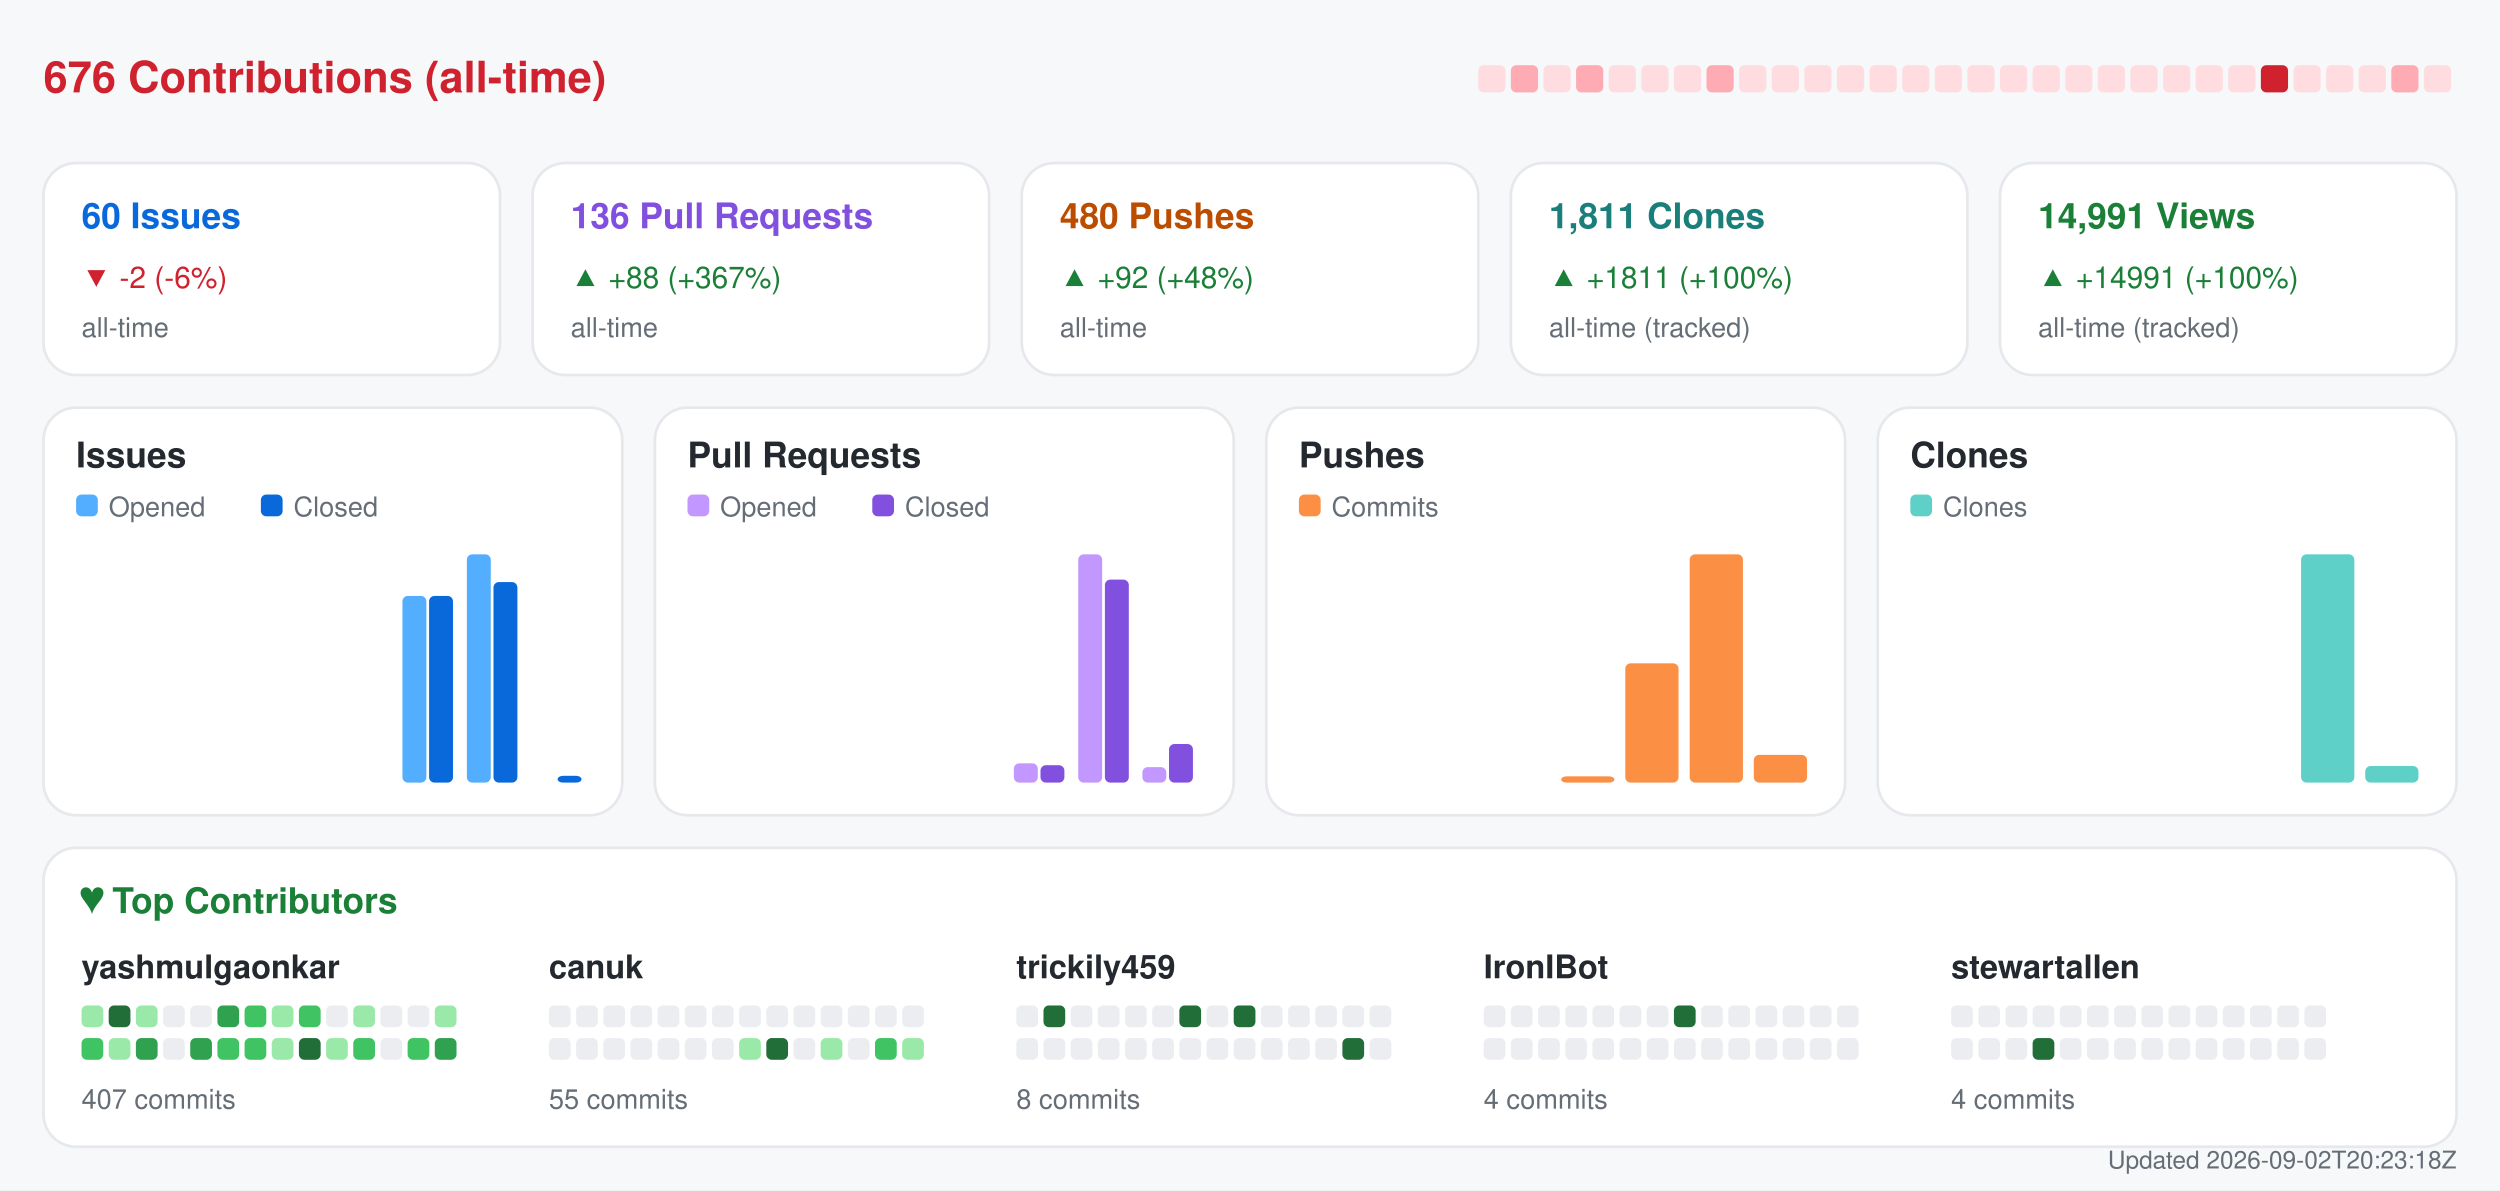
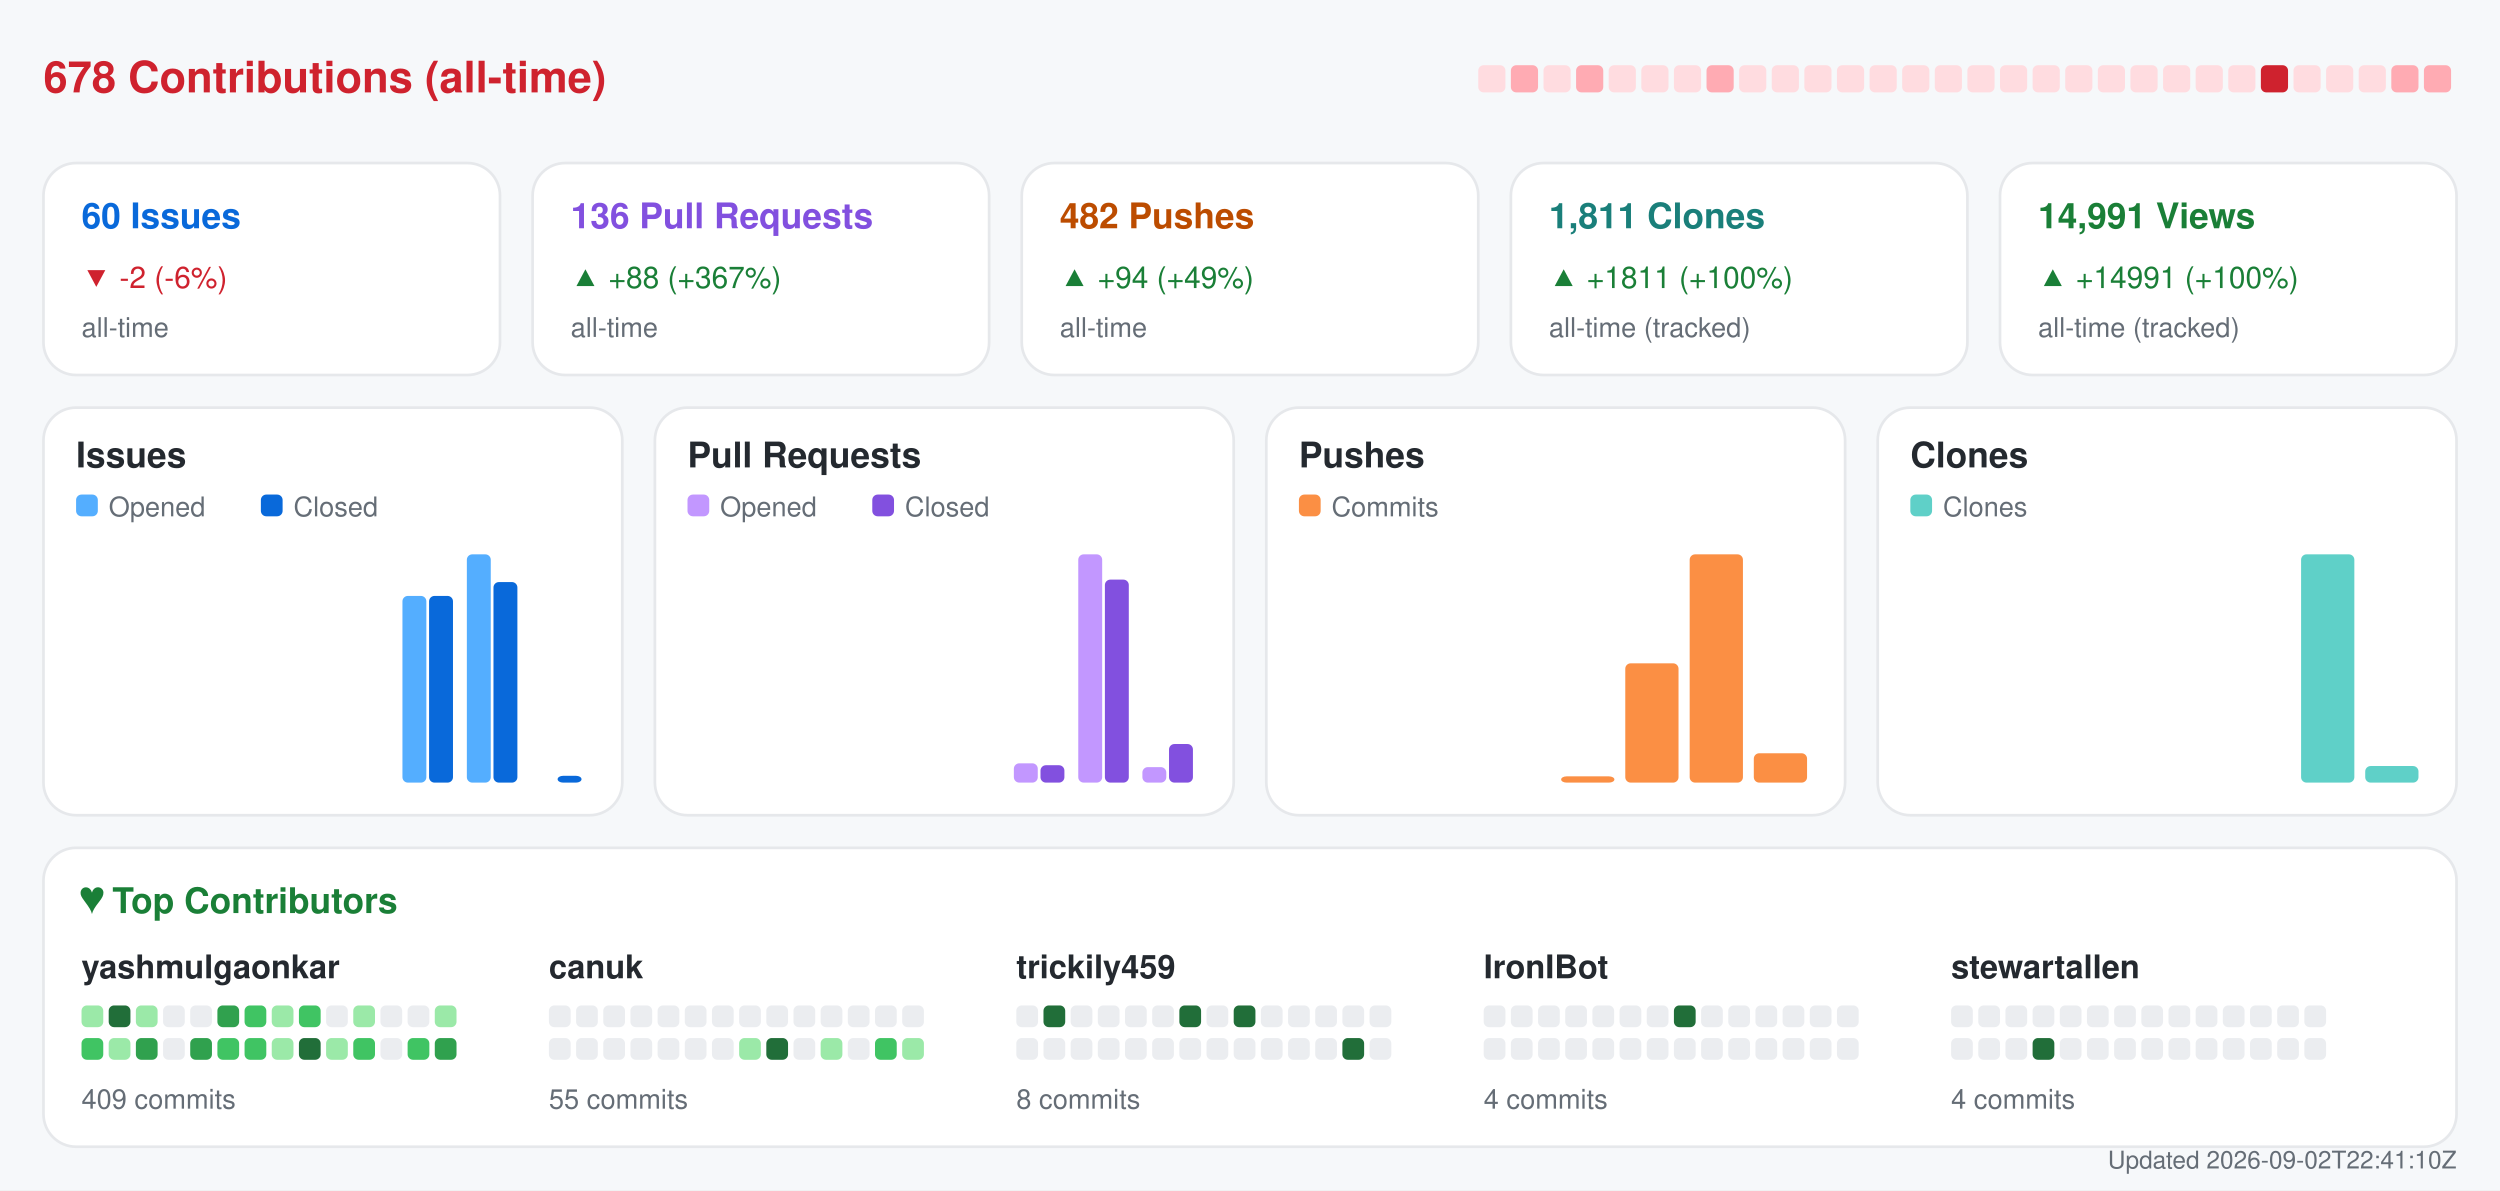
<svg xmlns="http://www.w3.org/2000/svg" width="920" height="438" viewBox="0 0 920 438" role="img" aria-label="Repository analytics for yashmulgaonkar/FlightScnr_Pi">
  <rect x="0.0" y="0.0" width="920.0" height="438.0" rx="0" fill="#f6f8fa" />
-   <text x="16.0" y="34.0" fill="#cf222e" font-size="16" font-family="-apple-system,BlinkMacSystemFont,Segoe UI,Helvetica,Arial,sans-serif" font-weight="600" text-anchor="start">676 Contributions (all-time)</text>
+   <text x="16.0" y="34.0" fill="#cf222e" font-size="16" font-family="-apple-system,BlinkMacSystemFont,Segoe UI,Helvetica,Arial,sans-serif" font-weight="600" text-anchor="start">678 Contributions (all-time)</text>
  <rect x="544.0" y="24.0" width="10.0" height="10.0" rx="2" fill="#ffdce0" />
  <rect x="556.0" y="24.0" width="10.0" height="10.0" rx="2" fill="#ffabb3" />
  <rect x="568.0" y="24.0" width="10.0" height="10.0" rx="2" fill="#ffdce0" />
  <rect x="580.0" y="24.0" width="10.0" height="10.0" rx="2" fill="#ffabb3" />
  <rect x="592.0" y="24.0" width="10.0" height="10.0" rx="2" fill="#ffdce0" />
  <rect x="604.0" y="24.0" width="10.0" height="10.0" rx="2" fill="#ffdce0" />
  <rect x="616.0" y="24.0" width="10.0" height="10.0" rx="2" fill="#ffdce0" />
  <rect x="628.0" y="24.0" width="10.0" height="10.0" rx="2" fill="#ffabb3" />
  <rect x="640.0" y="24.0" width="10.0" height="10.0" rx="2" fill="#ffdce0" />
  <rect x="652.0" y="24.0" width="10.0" height="10.0" rx="2" fill="#ffdce0" />
  <rect x="664.0" y="24.0" width="10.0" height="10.0" rx="2" fill="#ffdce0" />
  <rect x="676.0" y="24.0" width="10.0" height="10.0" rx="2" fill="#ffdce0" />
  <rect x="688.0" y="24.0" width="10.0" height="10.0" rx="2" fill="#ffdce0" />
  <rect x="700.0" y="24.0" width="10.0" height="10.0" rx="2" fill="#ffdce0" />
  <rect x="712.0" y="24.0" width="10.0" height="10.0" rx="2" fill="#ffdce0" />
  <rect x="724.0" y="24.0" width="10.0" height="10.0" rx="2" fill="#ffdce0" />
  <rect x="736.0" y="24.0" width="10.0" height="10.0" rx="2" fill="#ffdce0" />
  <rect x="748.0" y="24.0" width="10.0" height="10.0" rx="2" fill="#ffdce0" />
  <rect x="760.0" y="24.0" width="10.0" height="10.0" rx="2" fill="#ffdce0" />
  <rect x="772.0" y="24.0" width="10.0" height="10.0" rx="2" fill="#ffdce0" />
  <rect x="784.0" y="24.0" width="10.0" height="10.0" rx="2" fill="#ffdce0" />
  <rect x="796.0" y="24.0" width="10.0" height="10.0" rx="2" fill="#ffdce0" />
  <rect x="808.0" y="24.0" width="10.0" height="10.0" rx="2" fill="#ffdce0" />
  <rect x="820.0" y="24.0" width="10.0" height="10.0" rx="2" fill="#ffdce0" />
  <rect x="832.0" y="24.0" width="10.0" height="10.0" rx="2" fill="#cf222e" />
  <rect x="844.0" y="24.0" width="10.0" height="10.0" rx="2" fill="#ffdce0" />
  <rect x="856.0" y="24.0" width="10.0" height="10.0" rx="2" fill="#ffdce0" />
  <rect x="868.0" y="24.0" width="10.0" height="10.0" rx="2" fill="#ffdce0" />
  <rect x="880.0" y="24.0" width="10.0" height="10.0" rx="2" fill="#ffabb3" />
-   <rect x="892.0" y="24.0" width="10.0" height="10.0" rx="2" fill="#ffdce0" />
+   <rect x="892.0" y="24.0" width="10.0" height="10.0" rx="2" fill="#ffabb3" />
  <rect x="16.0" y="60.0" width="168.0" height="78.0" rx="12" fill="#ffffff" stroke="#e6e8eb" />
  <text x="30.0" y="84.0" fill="#0969da" font-size="13" font-family="-apple-system,BlinkMacSystemFont,Segoe UI,Helvetica,Arial,sans-serif" font-weight="600" text-anchor="start">60 Issues</text>
  <text x="30.0" y="106.0" fill="#cf222e" font-size="11" font-family="-apple-system,BlinkMacSystemFont,Segoe UI,Helvetica,Arial,sans-serif" font-weight="400" text-anchor="start">▼ -2 (-6%)</text>
  <text x="30.0" y="124.0" fill="#656d76" font-size="10" font-family="-apple-system,BlinkMacSystemFont,Segoe UI,Helvetica,Arial,sans-serif" font-weight="400" text-anchor="start">all-time</text>
  <rect x="196.0" y="60.0" width="168.0" height="78.0" rx="12" fill="#ffffff" stroke="#e6e8eb" />
  <text x="210.0" y="84.0" fill="#8250df" font-size="13" font-family="-apple-system,BlinkMacSystemFont,Segoe UI,Helvetica,Arial,sans-serif" font-weight="600" text-anchor="start">136 Pull Requests</text>
  <text x="210.0" y="106.0" fill="#1a7f37" font-size="11" font-family="-apple-system,BlinkMacSystemFont,Segoe UI,Helvetica,Arial,sans-serif" font-weight="400" text-anchor="start">▲ +88 (+367%)</text>
  <text x="210.0" y="124.0" fill="#656d76" font-size="10" font-family="-apple-system,BlinkMacSystemFont,Segoe UI,Helvetica,Arial,sans-serif" font-weight="400" text-anchor="start">all-time</text>
  <rect x="376.0" y="60.0" width="168.0" height="78.0" rx="12" fill="#ffffff" stroke="#e6e8eb" />
-   <text x="390.0" y="84.0" fill="#bc4c00" font-size="13" font-family="-apple-system,BlinkMacSystemFont,Segoe UI,Helvetica,Arial,sans-serif" font-weight="600" text-anchor="start">480 Pushes</text>
-   <text x="390.0" y="106.0" fill="#1a7f37" font-size="11" font-family="-apple-system,BlinkMacSystemFont,Segoe UI,Helvetica,Arial,sans-serif" font-weight="400" text-anchor="start">▲ +92 (+48%)</text>
+   <text x="390.0" y="84.0" fill="#bc4c00" font-size="13" font-family="-apple-system,BlinkMacSystemFont,Segoe UI,Helvetica,Arial,sans-serif" font-weight="600" text-anchor="start">482 Pushes</text>
+   <text x="390.0" y="106.0" fill="#1a7f37" font-size="11" font-family="-apple-system,BlinkMacSystemFont,Segoe UI,Helvetica,Arial,sans-serif" font-weight="400" text-anchor="start">▲ +94 (+49%)</text>
  <text x="390.0" y="124.0" fill="#656d76" font-size="10" font-family="-apple-system,BlinkMacSystemFont,Segoe UI,Helvetica,Arial,sans-serif" font-weight="400" text-anchor="start">all-time</text>
  <rect x="556.0" y="60.0" width="168.0" height="78.0" rx="12" fill="#ffffff" stroke="#e6e8eb" />
  <text x="570.0" y="84.0" fill="#1a7f7a" font-size="13" font-family="-apple-system,BlinkMacSystemFont,Segoe UI,Helvetica,Arial,sans-serif" font-weight="600" text-anchor="start">1,811 Clones</text>
  <text x="570.0" y="106.0" fill="#1a7f37" font-size="11" font-family="-apple-system,BlinkMacSystemFont,Segoe UI,Helvetica,Arial,sans-serif" font-weight="400" text-anchor="start">▲ +1811 (+100%)</text>
  <text x="570.0" y="124.0" fill="#656d76" font-size="10" font-family="-apple-system,BlinkMacSystemFont,Segoe UI,Helvetica,Arial,sans-serif" font-weight="400" text-anchor="start">all-time (tracked)</text>
  <rect x="736.0" y="60.0" width="168.0" height="78.0" rx="12" fill="#ffffff" stroke="#e6e8eb" />
  <text x="750.0" y="84.0" fill="#1a7f37" font-size="13" font-family="-apple-system,BlinkMacSystemFont,Segoe UI,Helvetica,Arial,sans-serif" font-weight="600" text-anchor="start">14,991 Views</text>
  <text x="750.0" y="106.0" fill="#1a7f37" font-size="11" font-family="-apple-system,BlinkMacSystemFont,Segoe UI,Helvetica,Arial,sans-serif" font-weight="400" text-anchor="start">▲ +14991 (+100%)</text>
  <text x="750.0" y="124.0" fill="#656d76" font-size="10" font-family="-apple-system,BlinkMacSystemFont,Segoe UI,Helvetica,Arial,sans-serif" font-weight="400" text-anchor="start">all-time (tracked)</text>
  <rect x="16.0" y="150.0" width="213.0" height="150.0" rx="12" fill="#ffffff" stroke="#e6e8eb" />
  <text x="28.0" y="172.0" fill="#24292f" font-size="13" font-family="-apple-system,BlinkMacSystemFont,Segoe UI,Helvetica,Arial,sans-serif" font-weight="600" text-anchor="start">Issues</text>
  <rect x="28.0" y="182.0" width="8.0" height="8.0" rx="2" fill="#54aeff" />
  <text x="40.0" y="190.0" fill="#656d76" font-size="10" font-family="-apple-system,BlinkMacSystemFont,Segoe UI,Helvetica,Arial,sans-serif" font-weight="400" text-anchor="start">Opened</text>
  <rect x="96.0" y="182.0" width="8.0" height="8.0" rx="2" fill="#0969da" />
  <text x="108.0" y="190.0" fill="#656d76" font-size="10" font-family="-apple-system,BlinkMacSystemFont,Segoe UI,Helvetica,Arial,sans-serif" font-weight="400" text-anchor="start">Closed</text>
  <rect x="30.0" y="288.0" width="8.8" height="0.0" rx="2" fill="#54aeff" />
  <rect x="39.8" y="288.0" width="8.8" height="0.0" rx="2" fill="#0969da" />
  <rect x="53.6" y="288.0" width="8.8" height="0.0" rx="2" fill="#54aeff" />
  <rect x="63.4" y="288.0" width="8.8" height="0.0" rx="2" fill="#0969da" />
  <rect x="77.2" y="288.0" width="8.8" height="0.0" rx="2" fill="#54aeff" />
  <rect x="87.1" y="288.0" width="8.8" height="0.0" rx="2" fill="#0969da" />
  <rect x="100.9" y="288.0" width="8.8" height="0.0" rx="2" fill="#54aeff" />
  <rect x="110.7" y="288.0" width="8.8" height="0.0" rx="2" fill="#0969da" />
  <rect x="124.5" y="288.0" width="8.8" height="0.0" rx="2" fill="#54aeff" />
  <rect x="134.3" y="288.0" width="8.8" height="0.0" rx="2" fill="#0969da" />
  <rect x="148.1" y="219.3" width="8.8" height="68.7" rx="2" fill="#54aeff" />
  <rect x="157.9" y="219.3" width="8.8" height="68.7" rx="2" fill="#0969da" />
  <rect x="171.8" y="204.0" width="8.8" height="84.0" rx="2" fill="#54aeff" />
  <rect x="181.6" y="214.2" width="8.8" height="73.8" rx="2" fill="#0969da" />
  <rect x="195.4" y="288.0" width="8.8" height="0.0" rx="2" fill="#54aeff" />
  <rect x="205.2" y="285.5" width="8.8" height="2.5" rx="2" fill="#0969da" />
  <rect x="241.0" y="150.0" width="213.0" height="150.0" rx="12" fill="#ffffff" stroke="#e6e8eb" />
  <text x="253.0" y="172.0" fill="#24292f" font-size="13" font-family="-apple-system,BlinkMacSystemFont,Segoe UI,Helvetica,Arial,sans-serif" font-weight="600" text-anchor="start">Pull Requests</text>
  <rect x="253.0" y="182.0" width="8.0" height="8.0" rx="2" fill="#c297ff" />
  <text x="265.0" y="190.0" fill="#656d76" font-size="10" font-family="-apple-system,BlinkMacSystemFont,Segoe UI,Helvetica,Arial,sans-serif" font-weight="400" text-anchor="start">Opened</text>
  <rect x="321.0" y="182.0" width="8.0" height="8.0" rx="2" fill="#8250df" />
  <text x="333.0" y="190.0" fill="#656d76" font-size="10" font-family="-apple-system,BlinkMacSystemFont,Segoe UI,Helvetica,Arial,sans-serif" font-weight="400" text-anchor="start">Closed</text>
  <rect x="255.0" y="288.0" width="8.8" height="0.0" rx="2" fill="#c297ff" />
  <rect x="264.8" y="288.0" width="8.8" height="0.0" rx="2" fill="#8250df" />
  <rect x="278.6" y="288.0" width="8.8" height="0.0" rx="2" fill="#c297ff" />
  <rect x="288.4" y="288.0" width="8.8" height="0.0" rx="2" fill="#8250df" />
  <rect x="302.2" y="288.0" width="8.8" height="0.0" rx="2" fill="#c297ff" />
  <rect x="312.1" y="288.0" width="8.8" height="0.0" rx="2" fill="#8250df" />
  <rect x="325.9" y="288.0" width="8.8" height="0.0" rx="2" fill="#c297ff" />
  <rect x="335.7" y="288.0" width="8.8" height="0.0" rx="2" fill="#8250df" />
  <rect x="349.5" y="288.0" width="8.8" height="0.0" rx="2" fill="#c297ff" />
  <rect x="359.3" y="288.0" width="8.8" height="0.0" rx="2" fill="#8250df" />
  <rect x="373.1" y="280.9" width="8.8" height="7.1" rx="2" fill="#c297ff" />
  <rect x="382.9" y="281.6" width="8.8" height="6.4" rx="2" fill="#8250df" />
  <rect x="396.8" y="204.0" width="8.8" height="84.0" rx="2" fill="#c297ff" />
  <rect x="406.6" y="213.3" width="8.8" height="74.7" rx="2" fill="#8250df" />
  <rect x="420.4" y="282.3" width="8.8" height="5.7" rx="2" fill="#c297ff" />
  <rect x="430.2" y="273.8" width="8.8" height="14.2" rx="2" fill="#8250df" />
  <rect x="466.0" y="150.0" width="213.0" height="150.0" rx="12" fill="#ffffff" stroke="#e6e8eb" />
  <text x="478.0" y="172.0" fill="#24292f" font-size="13" font-family="-apple-system,BlinkMacSystemFont,Segoe UI,Helvetica,Arial,sans-serif" font-weight="600" text-anchor="start">Pushes</text>
  <rect x="478.0" y="182.0" width="8.0" height="8.0" rx="2" fill="#fb8f44" />
  <text x="490.0" y="190.0" fill="#656d76" font-size="10" font-family="-apple-system,BlinkMacSystemFont,Segoe UI,Helvetica,Arial,sans-serif" font-weight="400" text-anchor="start">Commits</text>
  <rect x="480.0" y="288.0" width="19.6" height="0.0" rx="2" fill="#fb8f44" />
  <rect x="503.6" y="288.0" width="19.6" height="0.0" rx="2" fill="#fb8f44" />
  <rect x="527.2" y="288.0" width="19.6" height="0.0" rx="2" fill="#fb8f44" />
  <rect x="550.9" y="288.0" width="19.6" height="0.0" rx="2" fill="#fb8f44" />
  <rect x="574.5" y="285.7" width="19.6" height="2.3" rx="2" fill="#fb8f44" />
  <rect x="598.1" y="244.1" width="19.6" height="43.9" rx="2" fill="#fb8f44" />
  <rect x="621.8" y="204.0" width="19.6" height="84.0" rx="2" fill="#fb8f44" />
-   <rect x="645.4" y="277.8" width="19.6" height="10.2" rx="2" fill="#fb8f44" />
+   <rect x="645.4" y="277.2" width="19.6" height="10.8" rx="2" fill="#fb8f44" />
  <rect x="691.0" y="150.0" width="213.0" height="150.0" rx="12" fill="#ffffff" stroke="#e6e8eb" />
  <text x="703.0" y="172.0" fill="#24292f" font-size="13" font-family="-apple-system,BlinkMacSystemFont,Segoe UI,Helvetica,Arial,sans-serif" font-weight="600" text-anchor="start">Clones</text>
  <rect x="703.0" y="182.0" width="8.0" height="8.0" rx="2" fill="#5fd0c8" />
  <text x="715.0" y="190.0" fill="#656d76" font-size="10" font-family="-apple-system,BlinkMacSystemFont,Segoe UI,Helvetica,Arial,sans-serif" font-weight="400" text-anchor="start">Clones</text>
  <rect x="705.0" y="288.0" width="19.6" height="0.0" rx="2" fill="#5fd0c8" />
  <rect x="728.6" y="288.0" width="19.6" height="0.0" rx="2" fill="#5fd0c8" />
  <rect x="752.2" y="288.0" width="19.6" height="0.0" rx="2" fill="#5fd0c8" />
  <rect x="775.9" y="288.0" width="19.6" height="0.0" rx="2" fill="#5fd0c8" />
  <rect x="799.5" y="288.0" width="19.6" height="0.0" rx="2" fill="#5fd0c8" />
  <rect x="823.1" y="288.0" width="19.6" height="0.0" rx="2" fill="#5fd0c8" />
  <rect x="846.8" y="204.0" width="19.6" height="84.0" rx="2" fill="#5fd0c8" />
  <rect x="870.4" y="281.9" width="19.6" height="6.1" rx="2" fill="#5fd0c8" />
  <rect x="16.0" y="312.0" width="888.0" height="110.0" rx="12" fill="#ffffff" stroke="#e6e8eb" />
  <text x="30.0" y="336.0" fill="#1a7f37" font-size="13" font-family="-apple-system,BlinkMacSystemFont,Segoe UI,Helvetica,Arial,sans-serif" font-weight="600" text-anchor="start">♥  Top Contributors</text>
  <text x="30.0" y="360.0" fill="#24292f" font-size="12" font-family="-apple-system,BlinkMacSystemFont,Segoe UI,Helvetica,Arial,sans-serif" font-weight="600" text-anchor="start">yashmulgaonkar</text>
  <rect x="30.0" y="370.0" width="8.0" height="8.0" rx="2" fill="#9be9a8" />
  <rect x="40.0" y="370.0" width="8.0" height="8.0" rx="2" fill="#216e39" />
  <rect x="50.0" y="370.0" width="8.0" height="8.0" rx="2" fill="#9be9a8" />
  <rect x="60.0" y="370.0" width="8.0" height="8.0" rx="2" fill="#ebedf0" />
  <rect x="70.0" y="370.0" width="8.0" height="8.0" rx="2" fill="#ebedf0" />
  <rect x="80.0" y="370.0" width="8.0" height="8.0" rx="2" fill="#30a14e" />
  <rect x="90.0" y="370.0" width="8.0" height="8.0" rx="2" fill="#40c463" />
  <rect x="100.0" y="370.0" width="8.0" height="8.0" rx="2" fill="#9be9a8" />
  <rect x="110.0" y="370.0" width="8.0" height="8.0" rx="2" fill="#40c463" />
  <rect x="120.0" y="370.0" width="8.0" height="8.0" rx="2" fill="#ebedf0" />
  <rect x="130.0" y="370.0" width="8.0" height="8.0" rx="2" fill="#9be9a8" />
  <rect x="140.0" y="370.0" width="8.0" height="8.0" rx="2" fill="#ebedf0" />
  <rect x="150.0" y="370.0" width="8.0" height="8.0" rx="2" fill="#ebedf0" />
  <rect x="160.0" y="370.0" width="8.0" height="8.0" rx="2" fill="#9be9a8" />
  <rect x="30.0" y="382.0" width="8.0" height="8.0" rx="2" fill="#40c463" />
  <rect x="40.0" y="382.0" width="8.0" height="8.0" rx="2" fill="#9be9a8" />
  <rect x="50.0" y="382.0" width="8.0" height="8.0" rx="2" fill="#30a14e" />
  <rect x="60.0" y="382.0" width="8.0" height="8.0" rx="2" fill="#ebedf0" />
  <rect x="70.0" y="382.0" width="8.0" height="8.0" rx="2" fill="#30a14e" />
  <rect x="80.0" y="382.0" width="8.0" height="8.0" rx="2" fill="#40c463" />
  <rect x="90.0" y="382.0" width="8.0" height="8.0" rx="2" fill="#40c463" />
  <rect x="100.0" y="382.0" width="8.0" height="8.0" rx="2" fill="#9be9a8" />
  <rect x="110.0" y="382.0" width="8.0" height="8.0" rx="2" fill="#216e39" />
  <rect x="120.0" y="382.0" width="8.0" height="8.0" rx="2" fill="#9be9a8" />
  <rect x="130.0" y="382.0" width="8.0" height="8.0" rx="2" fill="#40c463" />
  <rect x="140.0" y="382.0" width="8.0" height="8.0" rx="2" fill="#ebedf0" />
  <rect x="150.0" y="382.0" width="8.0" height="8.0" rx="2" fill="#40c463" />
  <rect x="160.0" y="382.0" width="8.0" height="8.0" rx="2" fill="#30a14e" />
-   <text x="30.0" y="408.0" fill="#656d76" font-size="10" font-family="-apple-system,BlinkMacSystemFont,Segoe UI,Helvetica,Arial,sans-serif" font-weight="400" text-anchor="start">407 commits</text>
+   <text x="30.0" y="408.0" fill="#656d76" font-size="10" font-family="-apple-system,BlinkMacSystemFont,Segoe UI,Helvetica,Arial,sans-serif" font-weight="400" text-anchor="start">409 commits</text>
  <text x="202.0" y="360.0" fill="#24292f" font-size="12" font-family="-apple-system,BlinkMacSystemFont,Segoe UI,Helvetica,Arial,sans-serif" font-weight="600" text-anchor="start">canuk</text>
  <rect x="202.0" y="370.0" width="8.0" height="8.0" rx="2" fill="#ebedf0" />
  <rect x="212.0" y="370.0" width="8.0" height="8.0" rx="2" fill="#ebedf0" />
  <rect x="222.0" y="370.0" width="8.0" height="8.0" rx="2" fill="#ebedf0" />
  <rect x="232.0" y="370.0" width="8.0" height="8.0" rx="2" fill="#ebedf0" />
  <rect x="242.0" y="370.0" width="8.0" height="8.0" rx="2" fill="#ebedf0" />
  <rect x="252.0" y="370.0" width="8.0" height="8.0" rx="2" fill="#ebedf0" />
  <rect x="262.0" y="370.0" width="8.0" height="8.0" rx="2" fill="#ebedf0" />
  <rect x="272.0" y="370.0" width="8.0" height="8.0" rx="2" fill="#ebedf0" />
  <rect x="282.0" y="370.0" width="8.0" height="8.0" rx="2" fill="#ebedf0" />
  <rect x="292.0" y="370.0" width="8.0" height="8.0" rx="2" fill="#ebedf0" />
  <rect x="302.0" y="370.0" width="8.0" height="8.0" rx="2" fill="#ebedf0" />
  <rect x="312.0" y="370.0" width="8.0" height="8.0" rx="2" fill="#ebedf0" />
  <rect x="322.0" y="370.0" width="8.0" height="8.0" rx="2" fill="#ebedf0" />
  <rect x="332.0" y="370.0" width="8.0" height="8.0" rx="2" fill="#ebedf0" />
  <rect x="202.0" y="382.0" width="8.0" height="8.0" rx="2" fill="#ebedf0" />
  <rect x="212.0" y="382.0" width="8.0" height="8.0" rx="2" fill="#ebedf0" />
  <rect x="222.0" y="382.0" width="8.0" height="8.0" rx="2" fill="#ebedf0" />
  <rect x="232.0" y="382.0" width="8.0" height="8.0" rx="2" fill="#ebedf0" />
  <rect x="242.0" y="382.0" width="8.0" height="8.0" rx="2" fill="#ebedf0" />
  <rect x="252.0" y="382.0" width="8.0" height="8.0" rx="2" fill="#ebedf0" />
  <rect x="262.0" y="382.0" width="8.0" height="8.0" rx="2" fill="#ebedf0" />
  <rect x="272.0" y="382.0" width="8.0" height="8.0" rx="2" fill="#9be9a8" />
  <rect x="282.0" y="382.0" width="8.0" height="8.0" rx="2" fill="#216e39" />
  <rect x="292.0" y="382.0" width="8.0" height="8.0" rx="2" fill="#ebedf0" />
  <rect x="302.0" y="382.0" width="8.0" height="8.0" rx="2" fill="#9be9a8" />
  <rect x="312.0" y="382.0" width="8.0" height="8.0" rx="2" fill="#ebedf0" />
  <rect x="322.0" y="382.0" width="8.0" height="8.0" rx="2" fill="#40c463" />
  <rect x="332.0" y="382.0" width="8.0" height="8.0" rx="2" fill="#9be9a8" />
  <text x="202.0" y="408.0" fill="#656d76" font-size="10" font-family="-apple-system,BlinkMacSystemFont,Segoe UI,Helvetica,Arial,sans-serif" font-weight="400" text-anchor="start">55 commits</text>
  <text x="374.0" y="360.0" fill="#24292f" font-size="12" font-family="-apple-system,BlinkMacSystemFont,Segoe UI,Helvetica,Arial,sans-serif" font-weight="600" text-anchor="start">trickily459</text>
  <rect x="374.0" y="370.0" width="8.0" height="8.0" rx="2" fill="#ebedf0" />
  <rect x="384.0" y="370.0" width="8.0" height="8.0" rx="2" fill="#216e39" />
  <rect x="394.0" y="370.0" width="8.0" height="8.0" rx="2" fill="#ebedf0" />
  <rect x="404.0" y="370.0" width="8.0" height="8.0" rx="2" fill="#ebedf0" />
  <rect x="414.0" y="370.0" width="8.0" height="8.0" rx="2" fill="#ebedf0" />
  <rect x="424.0" y="370.0" width="8.0" height="8.0" rx="2" fill="#ebedf0" />
  <rect x="434.0" y="370.0" width="8.0" height="8.0" rx="2" fill="#216e39" />
  <rect x="444.0" y="370.0" width="8.0" height="8.0" rx="2" fill="#ebedf0" />
  <rect x="454.0" y="370.0" width="8.0" height="8.0" rx="2" fill="#216e39" />
  <rect x="464.0" y="370.0" width="8.0" height="8.0" rx="2" fill="#ebedf0" />
  <rect x="474.0" y="370.0" width="8.0" height="8.0" rx="2" fill="#ebedf0" />
  <rect x="484.0" y="370.0" width="8.0" height="8.0" rx="2" fill="#ebedf0" />
  <rect x="494.0" y="370.0" width="8.0" height="8.0" rx="2" fill="#ebedf0" />
  <rect x="504.0" y="370.0" width="8.0" height="8.0" rx="2" fill="#ebedf0" />
  <rect x="374.0" y="382.0" width="8.0" height="8.0" rx="2" fill="#ebedf0" />
  <rect x="384.0" y="382.0" width="8.0" height="8.0" rx="2" fill="#ebedf0" />
  <rect x="394.0" y="382.0" width="8.0" height="8.0" rx="2" fill="#ebedf0" />
  <rect x="404.0" y="382.0" width="8.0" height="8.0" rx="2" fill="#ebedf0" />
  <rect x="414.0" y="382.0" width="8.0" height="8.0" rx="2" fill="#ebedf0" />
  <rect x="424.0" y="382.0" width="8.0" height="8.0" rx="2" fill="#ebedf0" />
  <rect x="434.0" y="382.0" width="8.0" height="8.0" rx="2" fill="#ebedf0" />
  <rect x="444.0" y="382.0" width="8.0" height="8.0" rx="2" fill="#ebedf0" />
  <rect x="454.0" y="382.0" width="8.0" height="8.0" rx="2" fill="#ebedf0" />
  <rect x="464.0" y="382.0" width="8.0" height="8.0" rx="2" fill="#ebedf0" />
  <rect x="474.0" y="382.0" width="8.0" height="8.0" rx="2" fill="#ebedf0" />
  <rect x="484.0" y="382.0" width="8.0" height="8.0" rx="2" fill="#ebedf0" />
  <rect x="494.0" y="382.0" width="8.0" height="8.0" rx="2" fill="#216e39" />
  <rect x="504.0" y="382.0" width="8.0" height="8.0" rx="2" fill="#ebedf0" />
  <text x="374.0" y="408.0" fill="#656d76" font-size="10" font-family="-apple-system,BlinkMacSystemFont,Segoe UI,Helvetica,Arial,sans-serif" font-weight="400" text-anchor="start">8 commits</text>
  <text x="546.0" y="360.0" fill="#24292f" font-size="12" font-family="-apple-system,BlinkMacSystemFont,Segoe UI,Helvetica,Arial,sans-serif" font-weight="600" text-anchor="start">IronIBot</text>
  <rect x="546.0" y="370.0" width="8.0" height="8.0" rx="2" fill="#ebedf0" />
  <rect x="556.0" y="370.0" width="8.0" height="8.0" rx="2" fill="#ebedf0" />
  <rect x="566.0" y="370.0" width="8.0" height="8.0" rx="2" fill="#ebedf0" />
  <rect x="576.0" y="370.0" width="8.0" height="8.0" rx="2" fill="#ebedf0" />
  <rect x="586.0" y="370.0" width="8.0" height="8.0" rx="2" fill="#ebedf0" />
  <rect x="596.0" y="370.0" width="8.0" height="8.0" rx="2" fill="#ebedf0" />
  <rect x="606.0" y="370.0" width="8.0" height="8.0" rx="2" fill="#ebedf0" />
  <rect x="616.0" y="370.0" width="8.0" height="8.0" rx="2" fill="#216e39" />
  <rect x="626.0" y="370.0" width="8.0" height="8.0" rx="2" fill="#ebedf0" />
  <rect x="636.0" y="370.0" width="8.0" height="8.0" rx="2" fill="#ebedf0" />
  <rect x="646.0" y="370.0" width="8.0" height="8.0" rx="2" fill="#ebedf0" />
  <rect x="656.0" y="370.0" width="8.0" height="8.0" rx="2" fill="#ebedf0" />
  <rect x="666.0" y="370.0" width="8.0" height="8.0" rx="2" fill="#ebedf0" />
  <rect x="676.0" y="370.0" width="8.0" height="8.0" rx="2" fill="#ebedf0" />
  <rect x="546.0" y="382.0" width="8.0" height="8.0" rx="2" fill="#ebedf0" />
  <rect x="556.0" y="382.0" width="8.0" height="8.0" rx="2" fill="#ebedf0" />
  <rect x="566.0" y="382.0" width="8.0" height="8.0" rx="2" fill="#ebedf0" />
  <rect x="576.0" y="382.0" width="8.0" height="8.0" rx="2" fill="#ebedf0" />
  <rect x="586.0" y="382.0" width="8.0" height="8.0" rx="2" fill="#ebedf0" />
  <rect x="596.0" y="382.0" width="8.0" height="8.0" rx="2" fill="#ebedf0" />
  <rect x="606.0" y="382.0" width="8.0" height="8.0" rx="2" fill="#ebedf0" />
  <rect x="616.0" y="382.0" width="8.0" height="8.0" rx="2" fill="#ebedf0" />
  <rect x="626.0" y="382.0" width="8.0" height="8.0" rx="2" fill="#ebedf0" />
  <rect x="636.0" y="382.0" width="8.0" height="8.0" rx="2" fill="#ebedf0" />
  <rect x="646.0" y="382.0" width="8.0" height="8.0" rx="2" fill="#ebedf0" />
  <rect x="656.0" y="382.0" width="8.0" height="8.0" rx="2" fill="#ebedf0" />
  <rect x="666.0" y="382.0" width="8.0" height="8.0" rx="2" fill="#ebedf0" />
  <rect x="676.0" y="382.0" width="8.0" height="8.0" rx="2" fill="#ebedf0" />
  <text x="546.0" y="408.0" fill="#656d76" font-size="10" font-family="-apple-system,BlinkMacSystemFont,Segoe UI,Helvetica,Arial,sans-serif" font-weight="400" text-anchor="start">4 commits</text>
  <text x="718.0" y="360.0" fill="#24292f" font-size="12" font-family="-apple-system,BlinkMacSystemFont,Segoe UI,Helvetica,Arial,sans-serif" font-weight="600" text-anchor="start">stewartallen</text>
  <rect x="718.0" y="370.0" width="8.0" height="8.0" rx="2" fill="#ebedf0" />
  <rect x="728.0" y="370.0" width="8.0" height="8.0" rx="2" fill="#ebedf0" />
  <rect x="738.0" y="370.0" width="8.0" height="8.0" rx="2" fill="#ebedf0" />
  <rect x="748.0" y="370.0" width="8.0" height="8.0" rx="2" fill="#ebedf0" />
  <rect x="758.0" y="370.0" width="8.0" height="8.0" rx="2" fill="#ebedf0" />
  <rect x="768.0" y="370.0" width="8.0" height="8.0" rx="2" fill="#ebedf0" />
  <rect x="778.0" y="370.0" width="8.0" height="8.0" rx="2" fill="#ebedf0" />
  <rect x="788.0" y="370.0" width="8.0" height="8.0" rx="2" fill="#ebedf0" />
  <rect x="798.0" y="370.0" width="8.0" height="8.0" rx="2" fill="#ebedf0" />
  <rect x="808.0" y="370.0" width="8.0" height="8.0" rx="2" fill="#ebedf0" />
  <rect x="818.0" y="370.0" width="8.0" height="8.0" rx="2" fill="#ebedf0" />
  <rect x="828.0" y="370.0" width="8.0" height="8.0" rx="2" fill="#ebedf0" />
  <rect x="838.0" y="370.0" width="8.0" height="8.0" rx="2" fill="#ebedf0" />
  <rect x="848.0" y="370.0" width="8.0" height="8.0" rx="2" fill="#ebedf0" />
  <rect x="718.0" y="382.0" width="8.0" height="8.0" rx="2" fill="#ebedf0" />
  <rect x="728.0" y="382.0" width="8.0" height="8.0" rx="2" fill="#ebedf0" />
  <rect x="738.0" y="382.0" width="8.0" height="8.0" rx="2" fill="#ebedf0" />
  <rect x="748.0" y="382.0" width="8.0" height="8.0" rx="2" fill="#216e39" />
  <rect x="758.0" y="382.0" width="8.0" height="8.0" rx="2" fill="#ebedf0" />
  <rect x="768.0" y="382.0" width="8.0" height="8.0" rx="2" fill="#ebedf0" />
  <rect x="778.0" y="382.0" width="8.0" height="8.0" rx="2" fill="#ebedf0" />
  <rect x="788.0" y="382.0" width="8.0" height="8.0" rx="2" fill="#ebedf0" />
  <rect x="798.0" y="382.0" width="8.0" height="8.0" rx="2" fill="#ebedf0" />
  <rect x="808.0" y="382.0" width="8.0" height="8.0" rx="2" fill="#ebedf0" />
  <rect x="818.0" y="382.0" width="8.0" height="8.0" rx="2" fill="#ebedf0" />
  <rect x="828.0" y="382.0" width="8.0" height="8.0" rx="2" fill="#ebedf0" />
  <rect x="838.0" y="382.0" width="8.0" height="8.0" rx="2" fill="#ebedf0" />
  <rect x="848.0" y="382.0" width="8.0" height="8.0" rx="2" fill="#ebedf0" />
  <text x="718.0" y="408.0" fill="#656d76" font-size="10" font-family="-apple-system,BlinkMacSystemFont,Segoe UI,Helvetica,Arial,sans-serif" font-weight="400" text-anchor="start">4 commits</text>
-   <text x="904.0" y="430.0" fill="#656d76" font-size="9" font-family="-apple-system,BlinkMacSystemFont,Segoe UI,Helvetica,Arial,sans-serif" font-weight="400" text-anchor="end">Updated 2026-09-02T20:23:18Z</text>
+   <text x="904.0" y="430.0" fill="#656d76" font-size="9" font-family="-apple-system,BlinkMacSystemFont,Segoe UI,Helvetica,Arial,sans-serif" font-weight="400" text-anchor="end">Updated 2026-09-02T22:41:10Z</text>
</svg>
